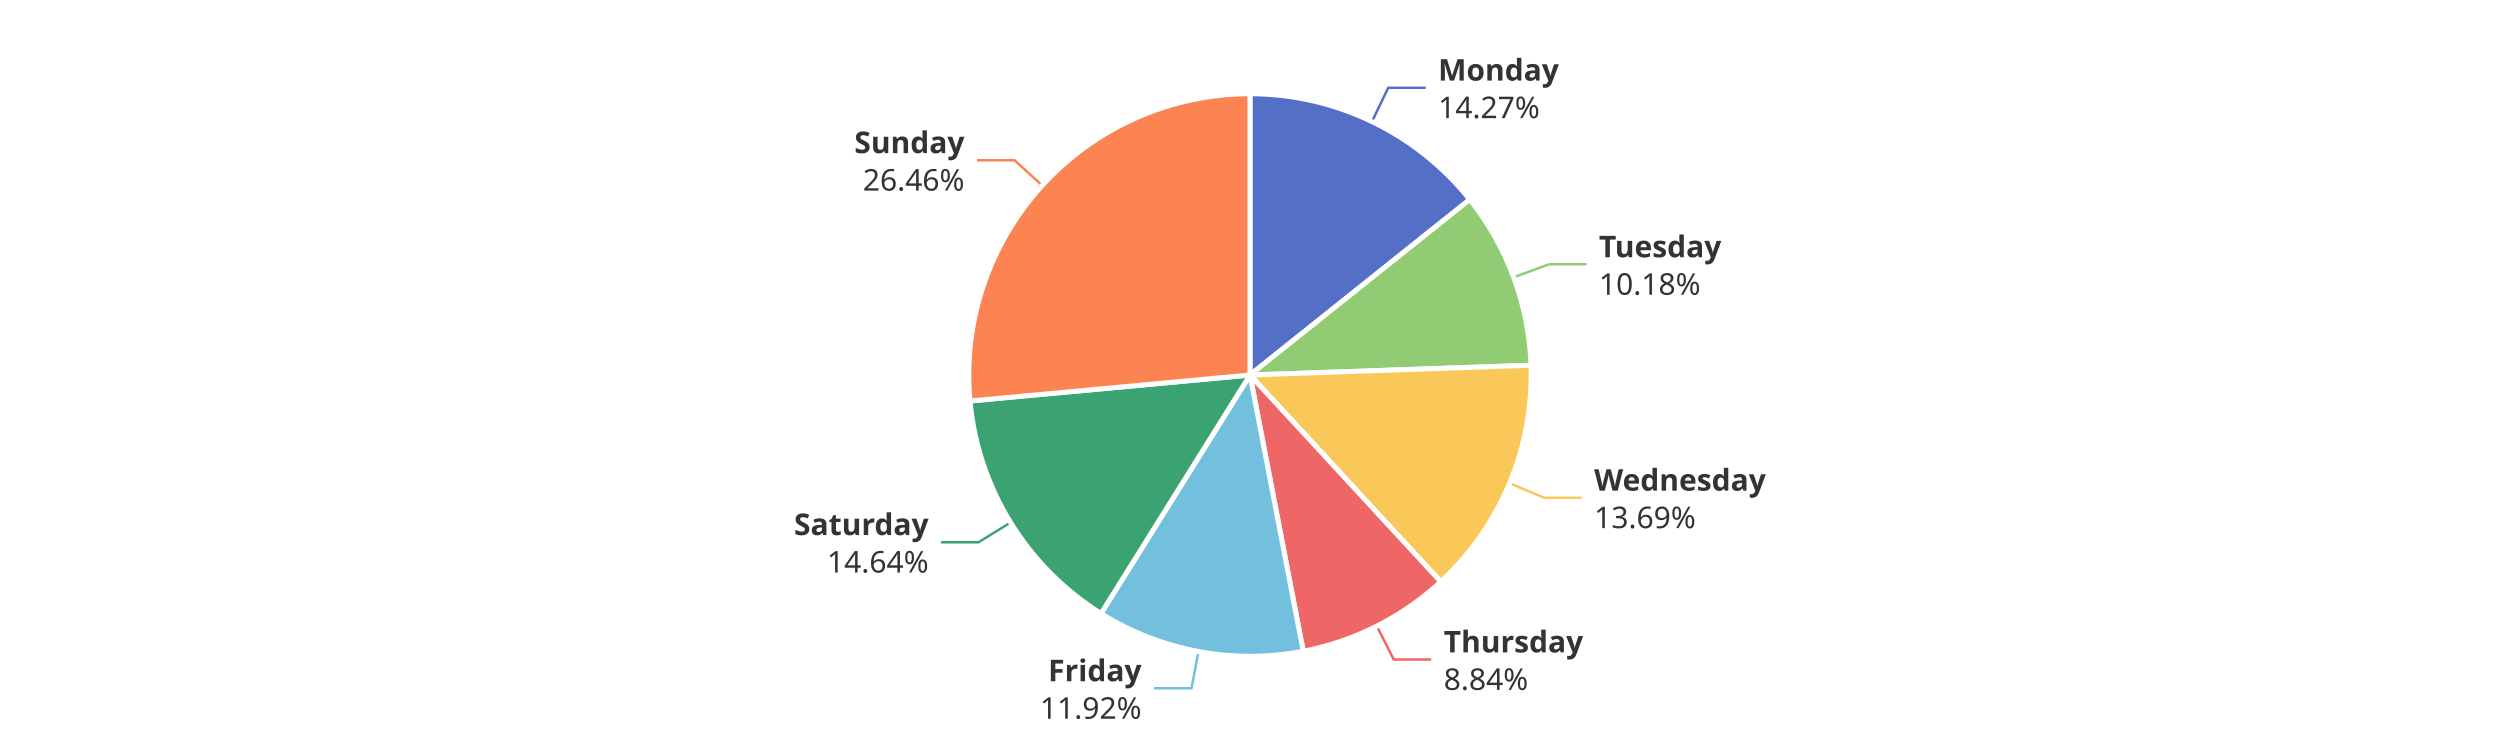
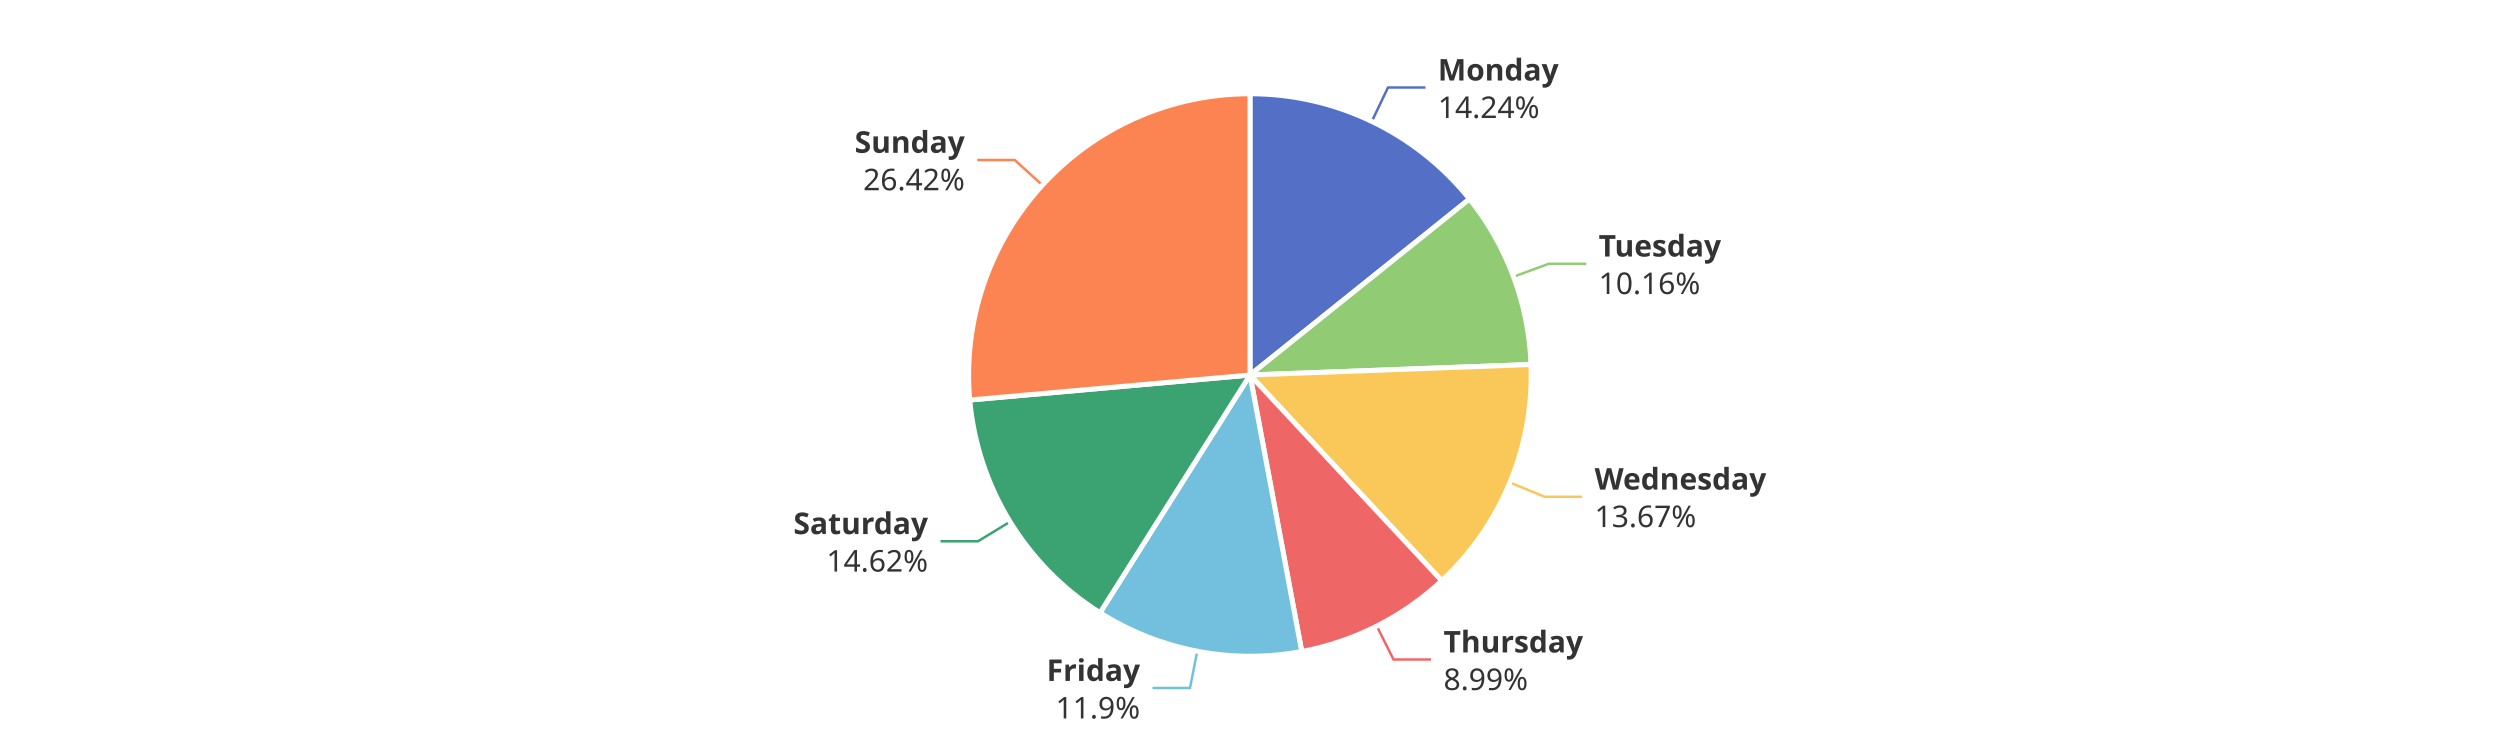
<svg xmlns="http://www.w3.org/2000/svg" width="1000" height="300" version="1.1" baseProfile="full" viewBox="0 0 1000 300">
  <rect width="1000" height="300" x="0" y="0" id="0" fill="#ffffff" />
-   <polyline points="548.8 48.6 555.3 35.1 570.3 35.1" fill="none" stroke="#5470c6" />
-   <polyline points="605.5 110.9 619.6 105.7 634.6 105.7" fill="none" stroke="#91cc75" />
-   <polyline points="603.8 193.3 617.7 199.1 632.7 199.1" fill="none" stroke="#fac858" />
-   <polyline points="550.7 250.4 557.5 263.8 572.5 263.8" fill="none" stroke="#ee6666" />
-   <polyline points="479.4 260.6 476.6 275.3 461.6 275.3" fill="none" stroke="#73c0de" />
-   <polyline points="404.2 209 391.4 216.9 376.4 216.9" fill="none" stroke="#3ba272" />
-   <polyline points="416.9 74.2 405.8 64.1 390.8 64.1" fill="none" stroke="#fc8452" />
-   <path d="M500 37.5A112.5 112.5 0 0 1 587.9 79.8L500 150Z" fill="#5470c6" stroke="#fff" stroke-width="2" stroke-linejoin="round" />
-   <path d="M587.9 79.8A112.5 112.5 0 0 1 612.4 146.1L500 150Z" fill="#91cc75" stroke="#fff" stroke-width="2" stroke-linejoin="round" />
-   <path d="M612.4 146.1A112.5 112.5 0 0 1 576.3 232.7L500 150Z" fill="#fac858" stroke="#fff" stroke-width="2" stroke-linejoin="round" />
-   <path d="M576.3 232.7A112.5 112.5 0 0 1 521.3 260.5L500 150Z" fill="#ee6666" stroke="#fff" stroke-width="2" stroke-linejoin="round" />
-   <path d="M521.3 260.5A112.5 112.5 0 0 1 440.4 245.4L500 150Z" fill="#73c0de" stroke="#fff" stroke-width="2" stroke-linejoin="round" />
-   <path d="M440.4 245.4A112.5 112.5 0 0 1 388 160.4L500 150Z" fill="#3ba272" stroke="#fff" stroke-width="2" stroke-linejoin="round" />
-   <path d="M388 160.4A112.5 112.5 0 0 1 500 37.5L500 150Z" fill="#fc8452" stroke="#fff" stroke-width="2" stroke-linejoin="round" />
-   <path d="M0 -15l42.8 0l0 30l-42.8 0Z" transform="translate(575.2583 35.0967)" fill="none" />
-   <text dominant-baseline="central" text-anchor="start" style="font-size:12px;font-family:sans-serif;font-weight:bold;" y="-7.5" transform="translate(575.2583 35.0967)" fill="#333" stroke="rgb(255,255,255)" stroke-width="2" paint-order="stroke" stroke-miterlimit="2">Monday</text>
-   <text dominant-baseline="central" text-anchor="start" style="font-size:12px;font-family:sans-serif;" y="7.5" transform="translate(575.2583 35.0967)" fill="#333" stroke="rgb(255,255,255)" stroke-width="2" paint-order="stroke" stroke-miterlimit="2">14.27%</text>
-   <path d="M0 -15l46.2 0l0 30l-46.2 0Z" transform="translate(639.5724 105.7428)" fill="none" />
-   <text dominant-baseline="central" text-anchor="start" style="font-size:12px;font-family:sans-serif;font-weight:bold;" y="-7.5" transform="translate(639.5724 105.7428)" fill="#333" stroke="rgb(255,255,255)" stroke-width="2" paint-order="stroke" stroke-miterlimit="2">Tuesday</text>
-   <text dominant-baseline="central" text-anchor="start" style="font-size:12px;font-family:sans-serif;" y="7.5" transform="translate(639.5724 105.7428)" fill="#333" stroke="rgb(255,255,255)" stroke-width="2" paint-order="stroke" stroke-miterlimit="2">10.18%</text>
-   <path d="M0 -15l63.6 0l0 30l-63.6 0Z" transform="translate(637.6659 199.1019)" fill="none" />
-   <text dominant-baseline="central" text-anchor="start" style="font-size:12px;font-family:sans-serif;font-weight:bold;" y="-7.5" transform="translate(637.6659 199.1019)" fill="#333" stroke="rgb(255,255,255)" stroke-width="2" paint-order="stroke" stroke-miterlimit="2">Wednesday</text>
-   <text dominant-baseline="central" text-anchor="start" style="font-size:12px;font-family:sans-serif;" y="7.5" transform="translate(637.6659 199.1019)" fill="#333" stroke="rgb(255,255,255)" stroke-width="2" paint-order="stroke" stroke-miterlimit="2">13.69%</text>
-   <path d="M0 -15l50.2 0l0 30l-50.2 0Z" transform="translate(577.4855 263.8054)" fill="none" />
-   <text dominant-baseline="central" text-anchor="start" style="font-size:12px;font-family:sans-serif;font-weight:bold;" y="-7.5" transform="translate(577.4855 263.8054)" fill="#333" stroke="rgb(255,255,255)" stroke-width="2" paint-order="stroke" stroke-miterlimit="2">Thursday</text>
-   <text dominant-baseline="central" text-anchor="start" style="font-size:12px;font-family:sans-serif;" y="7.5" transform="translate(577.4855 263.8054)" fill="#333" stroke="rgb(255,255,255)" stroke-width="2" paint-order="stroke" stroke-miterlimit="2">8.84%</text>
-   <path d="M-40.9 -15l40.9 0l0 30l-40.9 0Z" transform="translate(456.6229 275.3386)" fill="none" />
-   <text dominant-baseline="central" text-anchor="end" style="font-size:12px;font-family:sans-serif;font-weight:bold;" y="-7.5" transform="translate(456.6229 275.3386)" fill="#333" stroke="rgb(255,255,255)" stroke-width="2" paint-order="stroke" stroke-miterlimit="2">Friday</text>
-   <text dominant-baseline="central" text-anchor="end" style="font-size:12px;font-family:sans-serif;" y="7.5" transform="translate(456.6229 275.3386)" fill="#333" stroke="rgb(255,255,255)" stroke-width="2" paint-order="stroke" stroke-miterlimit="2">11.92%</text>
-   <path d="M-48.2 -15l48.2 0l0 30l-48.2 0Z" transform="translate(371.442 216.8685)" fill="none" />
-   <text dominant-baseline="central" text-anchor="end" style="font-size:12px;font-family:sans-serif;font-weight:bold;" y="-7.5" transform="translate(371.442 216.8685)" fill="#333" stroke="rgb(255,255,255)" stroke-width="2" paint-order="stroke" stroke-miterlimit="2">Saturday</text>
-   <text dominant-baseline="central" text-anchor="end" style="font-size:12px;font-family:sans-serif;" y="7.5" transform="translate(371.442 216.8685)" fill="#333" stroke="rgb(255,255,255)" stroke-width="2" paint-order="stroke" stroke-miterlimit="2">14.64%</text>
-   <path d="M-40.9 -15l40.9 0l0 30l-40.9 0Z" transform="translate(385.7851 64.0942)" fill="none" />
-   <text dominant-baseline="central" text-anchor="end" style="font-size:12px;font-family:sans-serif;font-weight:bold;" y="-7.5" transform="translate(385.7851 64.0942)" fill="#333" stroke="rgb(255,255,255)" stroke-width="2" paint-order="stroke" stroke-miterlimit="2">Sunday</text>
-   <text dominant-baseline="central" text-anchor="end" style="font-size:12px;font-family:sans-serif;" y="7.5" transform="translate(385.7851 64.0942)" fill="#333" stroke="rgb(255,255,255)" stroke-width="2" paint-order="stroke" stroke-miterlimit="2">26.46%</text>
+   <polyline points="548.7 48.6 555.2 35 570.2 35" fill="none" stroke="#5470c6" />
+   <polyline points="605.4 110.7 619.5 105.5 634.5 105.5" fill="none" stroke="#91cc75" />
+   <polyline points="604 193 617.8 198.7 632.8 198.7" fill="none" stroke="#fac858" />
+   <polyline points="550.7 250.4 557.4 263.8 572.4 263.8" fill="none" stroke="#ee6666" />
+   <polyline points="478.9 260.5 476 275.2 461 275.2" fill="none" stroke="#73c0de" />
+   <polyline points="404 208.7 391.2 216.5 376.2 216.5" fill="none" stroke="#3ba272" />
+   <polyline points="417 74.1 405.9 64 390.9 64" fill="none" stroke="#fc8452" />
+   <path d="M500 37.5A112.5 112.5 0 0 1 587.8 79.6L500 150Z" fill="#5470c6" stroke="#fff" stroke-width="2" stroke-linejoin="round" />
+   <path d="M587.8 79.6A112.5 112.5 0 0 1 612.4 145.8L500 150Z" fill="#91cc75" stroke="#fff" stroke-width="2" stroke-linejoin="round" />
+   <path d="M612.4 145.8A112.5 112.5 0 0 1 576.7 232.3L500 150Z" fill="#fac858" stroke="#fff" stroke-width="2" stroke-linejoin="round" />
+   <path d="M576.7 232.3A112.5 112.5 0 0 1 520.7 260.6L500 150Z" fill="#ee6666" stroke="#fff" stroke-width="2" stroke-linejoin="round" />
+   <path d="M520.7 260.6A112.5 112.5 0 0 1 440 245.1L500 150Z" fill="#73c0de" stroke="#fff" stroke-width="2" stroke-linejoin="round" />
+   <path d="M440 245.1A112.5 112.5 0 0 1 387.9 160L500 150Z" fill="#3ba272" stroke="#fff" stroke-width="2" stroke-linejoin="round" />
+   <path d="M387.9 160A112.5 112.5 0 0 1 500 37.5L500 150Z" fill="#fc8452" stroke="#fff" stroke-width="2" stroke-linejoin="round" />
+   <path d="M0 -15l42.8 0l0 30l-42.8 0Z" transform="translate(575.1551 35.0471)" fill="none" />
+   <text dominant-baseline="central" text-anchor="start" style="font-size:12px;font-family:sans-serif;font-weight:bold;" y="-7.5" transform="translate(575.1551 35.0471)" fill="#333" stroke="rgb(255,255,255)" stroke-width="2" paint-order="stroke" stroke-miterlimit="2">Monday</text>
+   <text dominant-baseline="central" text-anchor="start" style="font-size:12px;font-family:sans-serif;" y="7.5" transform="translate(575.1551 35.0471)" fill="#333" stroke="rgb(255,255,255)" stroke-width="2" paint-order="stroke" stroke-miterlimit="2">14.24%</text>
+   <path d="M0 -15l46.2 0l0 30l-46.2 0Z" transform="translate(639.4662 105.457)" fill="none" />
+   <text dominant-baseline="central" text-anchor="start" style="font-size:12px;font-family:sans-serif;font-weight:bold;" y="-7.5" transform="translate(639.4662 105.457)" fill="#333" stroke="rgb(255,255,255)" stroke-width="2" paint-order="stroke" stroke-miterlimit="2">Tuesday</text>
+   <text dominant-baseline="central" text-anchor="start" style="font-size:12px;font-family:sans-serif;" y="7.5" transform="translate(639.4662 105.457)" fill="#333" stroke="rgb(255,255,255)" stroke-width="2" paint-order="stroke" stroke-miterlimit="2">10.16%</text>
+   <path d="M0 -15l63.6 0l0 30l-63.6 0Z" transform="translate(637.8406 198.6811)" fill="none" />
+   <text dominant-baseline="central" text-anchor="start" style="font-size:12px;font-family:sans-serif;font-weight:bold;" y="-7.5" transform="translate(637.8406 198.6811)" fill="#333" stroke="rgb(255,255,255)" stroke-width="2" paint-order="stroke" stroke-miterlimit="2">Wednesday</text>
+   <text dominant-baseline="central" text-anchor="start" style="font-size:12px;font-family:sans-serif;" y="7.5" transform="translate(637.8406 198.6811)" fill="#333" stroke="rgb(255,255,255)" stroke-width="2" paint-order="stroke" stroke-miterlimit="2">13.67%</text>
+   <path d="M0 -15l50.2 0l0 30l-50.2 0Z" transform="translate(577.4193 263.8388)" fill="none" />
+   <text dominant-baseline="central" text-anchor="start" style="font-size:12px;font-family:sans-serif;font-weight:bold;" y="-7.5" transform="translate(577.4193 263.8388)" fill="#333" stroke="rgb(255,255,255)" stroke-width="2" paint-order="stroke" stroke-miterlimit="2">Thursday</text>
+   <text dominant-baseline="central" text-anchor="start" style="font-size:12px;font-family:sans-serif;" y="7.5" transform="translate(577.4193 263.8388)" fill="#333" stroke="rgb(255,255,255)" stroke-width="2" paint-order="stroke" stroke-miterlimit="2">8.99%</text>
+   <path d="M-34.2 -15l34.2 0l0 30l-34.2 0Z" transform="translate(456.0302 275.2266)" fill="none" />
+   <text dominant-baseline="central" text-anchor="end" style="font-size:12px;font-family:sans-serif;font-weight:bold;" y="-7.5" transform="translate(456.0302 275.2266)" fill="#333" stroke="rgb(255,255,255)" stroke-width="2" paint-order="stroke" stroke-miterlimit="2">Friday</text>
+   <text dominant-baseline="central" text-anchor="end" style="font-size:12px;font-family:sans-serif;" y="7.5" transform="translate(456.0302 275.2266)" fill="#333" stroke="rgb(255,255,255)" stroke-width="2" paint-order="stroke" stroke-miterlimit="2">11.9%</text>
+   <path d="M-48.2 -15l48.2 0l0 30l-48.2 0Z" transform="translate(371.2047 216.4819)" fill="none" />
+   <text dominant-baseline="central" text-anchor="end" style="font-size:12px;font-family:sans-serif;font-weight:bold;" y="-7.5" transform="translate(371.2047 216.4819)" fill="#333" stroke="rgb(255,255,255)" stroke-width="2" paint-order="stroke" stroke-miterlimit="2">Saturday</text>
+   <text dominant-baseline="central" text-anchor="end" style="font-size:12px;font-family:sans-serif;" y="7.5" transform="translate(371.2047 216.4819)" fill="#333" stroke="rgb(255,255,255)" stroke-width="2" paint-order="stroke" stroke-miterlimit="2">14.62%</text>
+   <path d="M-40.9 -15l40.9 0l0 30l-40.9 0Z" transform="translate(385.913 63.9542)" fill="none" />
+   <text dominant-baseline="central" text-anchor="end" style="font-size:12px;font-family:sans-serif;font-weight:bold;" y="-7.5" transform="translate(385.913 63.9542)" fill="#333" stroke="rgb(255,255,255)" stroke-width="2" paint-order="stroke" stroke-miterlimit="2">Sunday</text>
+   <text dominant-baseline="central" text-anchor="end" style="font-size:12px;font-family:sans-serif;" y="7.5" transform="translate(385.913 63.9542)" fill="#333" stroke="rgb(255,255,255)" stroke-width="2" paint-order="stroke" stroke-miterlimit="2">26.42%</text>
</svg>
